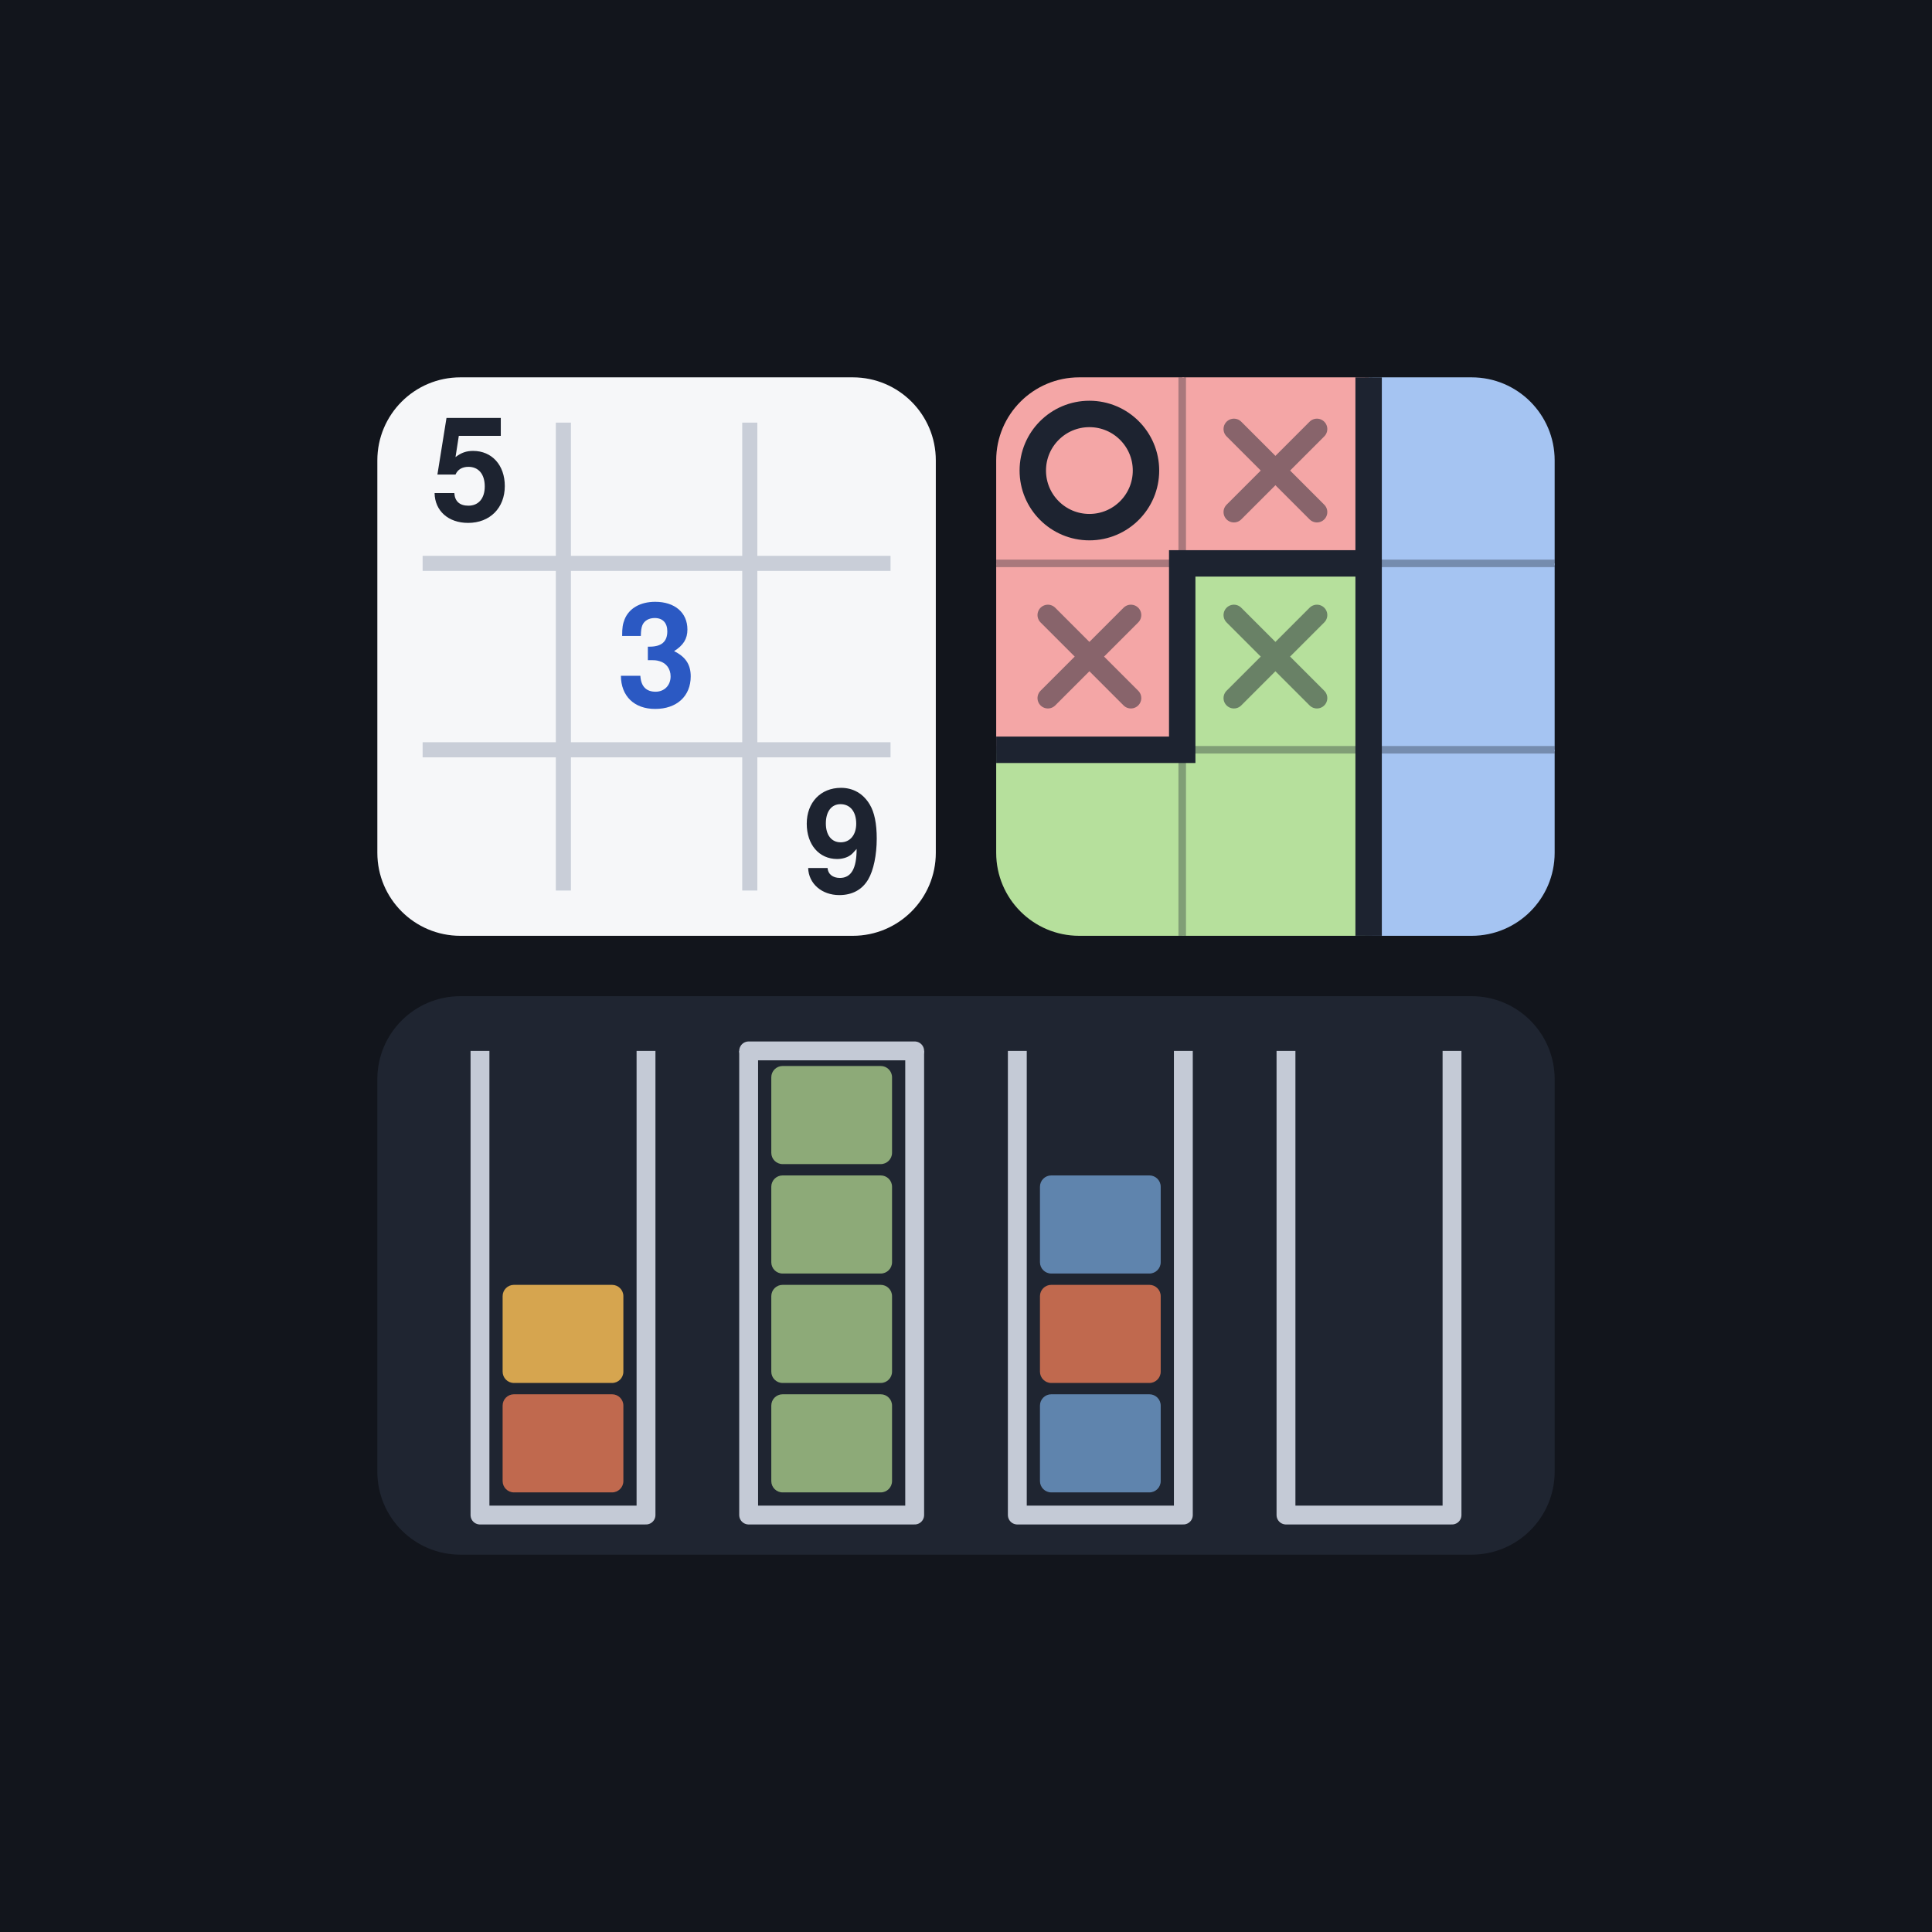
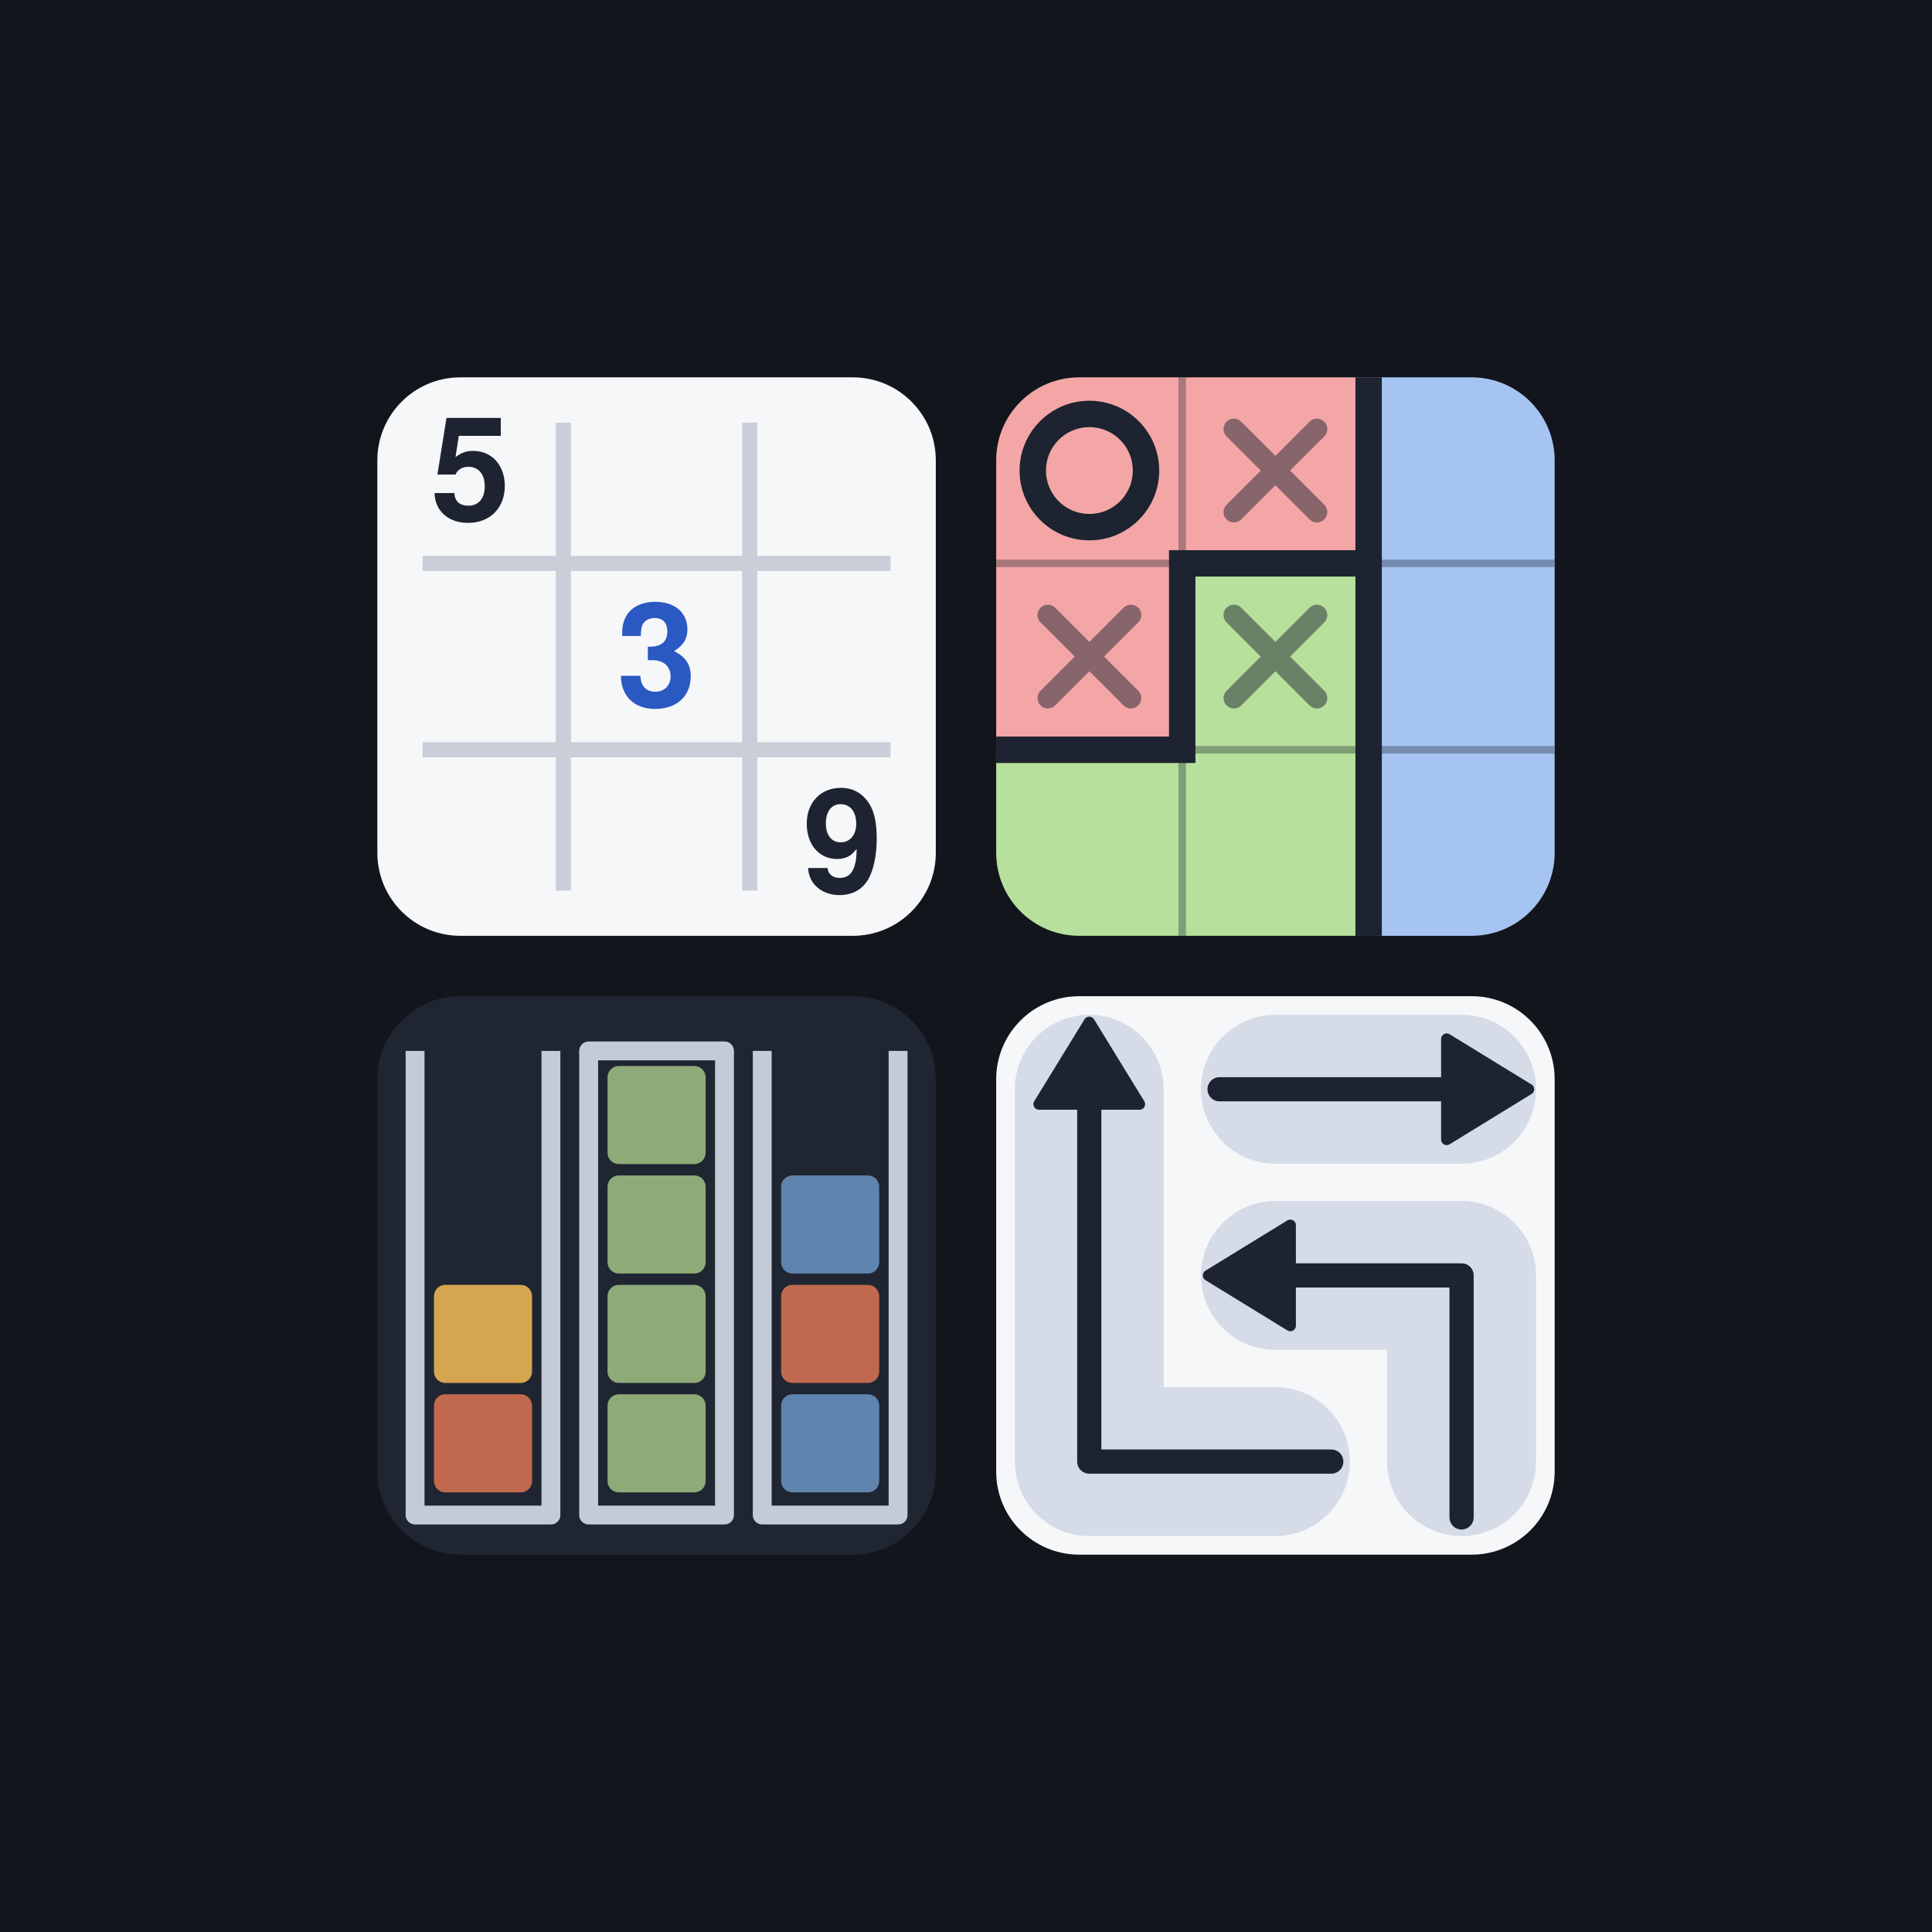
<svg xmlns="http://www.w3.org/2000/svg" viewBox="0 0 512 512">
  <rect width="512" height="512" fill="#12151c" />
  <g transform="translate(100 100)">
    <rect width="148" height="148" rx="22" fill="#f6f7f9" />
    <path d="M49.3 12V136M98.7 12V136M12 49.3H136M12 98.7H136" stroke="#c9ced8" stroke-width="4" />
    <g font-family="Helvetica, Arial, sans-serif" font-weight="700" font-size="38" text-anchor="middle">
      <text x="24.7" y="37.7" fill="#1d2330">5</text>
      <text x="74.0" y="87.0" fill="#2b59c3">3</text>
      <text x="123.3" y="136.3" fill="#1d2330">9</text>
    </g>
  </g>
  <g transform="translate(264 100)">
    <clipPath id="gclip">
      <rect width="148" height="148" rx="22" />
    </clipPath>
    <g clip-path="url(#gclip)">
      <rect x="0.0" y="0.0" width="49.8" height="49.8" fill="#f4a6a6" />
      <rect x="49.3" y="0.0" width="49.8" height="49.8" fill="#f4a6a6" />
      <rect x="98.7" y="0.0" width="49.8" height="49.8" fill="#a5c4f2" />
      <rect x="0.0" y="49.3" width="49.8" height="49.8" fill="#f4a6a6" />
      <rect x="49.3" y="49.3" width="49.8" height="49.8" fill="#b6e09c" />
      <rect x="98.7" y="49.3" width="49.8" height="49.8" fill="#a5c4f2" />
      <rect x="0.0" y="98.7" width="49.8" height="49.8" fill="#b6e09c" />
      <rect x="49.3" y="98.7" width="49.8" height="49.8" fill="#b6e09c" />
      <rect x="98.7" y="98.7" width="49.8" height="49.8" fill="#a5c4f2" />
      <path d="M49.3 0V148M0 49.3H148M98.7 0V148M0 98.7H148" stroke="#1d2330" stroke-opacity="0.35" stroke-width="2" />
      <path d="M98.7 0.0V49.3M49.3 49.3V98.7M49.3 49.3H98.7M98.7 49.3V98.7M0.0 98.7H49.3M98.7 98.7V148.0" stroke="#1d2330" stroke-width="7" stroke-linecap="square" />
    </g>
    <circle cx="24.7" cy="24.7" r="15" fill="none" stroke="#1d2330" stroke-width="7" />
    <path d="M63.0 13.7l22 22M85.0 13.7l-22 22M13.7 63.0l22 22M35.7 63.0l-22 22M63.0 63.0l22 22M85.0 63.0l-22 22" stroke="#1d2330" stroke-opacity="0.5" stroke-width="5.5" stroke-linecap="round" />
  </g>
  <g transform="translate(100 264)">
-     <rect width="312" height="148" rx="22" fill="#1f2531" />
-     <path d="M27.2 14.5V137.5H71.2V14.5" fill="none" stroke="#c4cad6" stroke-width="5" stroke-linejoin="round" />
-     <rect x="33.2" y="105.5" width="32" height="26" rx="3" fill="#c0694e" />
-     <rect x="33.2" y="76.5" width="32" height="26" rx="3" fill="#d6a54f" />
-     <path d="M98.4 14.5V137.5H142.4V14.5" fill="none" stroke="#c4cad6" stroke-width="5" stroke-linejoin="round" />
-     <path d="M98.4 14.5H142.4" stroke="#c4cad6" stroke-width="5" stroke-linecap="round" />
-     <rect x="104.4" y="105.5" width="32" height="26" rx="3" fill="#8daa78" />
-     <rect x="104.4" y="76.5" width="32" height="26" rx="3" fill="#8daa78" />
-     <rect x="104.4" y="47.5" width="32" height="26" rx="3" fill="#8daa78" />
-     <rect x="104.4" y="18.5" width="32" height="26" rx="3" fill="#8daa78" />
-     <path d="M169.6 14.5V137.5H213.6V14.5" fill="none" stroke="#c4cad6" stroke-width="5" stroke-linejoin="round" />
-     <rect x="175.6" y="105.5" width="32" height="26" rx="3" fill="#5f84ad" />
-     <rect x="175.6" y="76.5" width="32" height="26" rx="3" fill="#c0694e" />
-     <rect x="175.6" y="47.5" width="32" height="26" rx="3" fill="#5f84ad" />
-     <path d="M240.8 14.5V137.5H284.8V14.5" fill="none" stroke="#c4cad6" stroke-width="5" stroke-linejoin="round" />
+     <rect width="148" height="148" rx="22" fill="#1f2531" />
+     <path d="M10 14.5V137.5H46V14.5" fill="none" stroke="#c4cad6" stroke-width="5" stroke-linejoin="round" />
+     <rect x="15" y="105.5" width="26" height="26" rx="3" fill="#c0694e" />
+     <rect x="15" y="76.5" width="26" height="26" rx="3" fill="#d6a54f" />
+     <path d="M56 14.5V137.5H92V14.5" fill="none" stroke="#c4cad6" stroke-width="5" stroke-linejoin="round" />
+     <path d="M56 14.5H92" stroke="#c4cad6" stroke-width="5" stroke-linecap="round" />
+     <rect x="61" y="105.5" width="26" height="26" rx="3" fill="#8daa78" />
+     <rect x="61" y="76.5" width="26" height="26" rx="3" fill="#8daa78" />
+     <rect x="61" y="47.5" width="26" height="26" rx="3" fill="#8daa78" />
+     <rect x="61" y="18.5" width="26" height="26" rx="3" fill="#8daa78" />
+     <path d="M102 14.5V137.5H138V14.5" fill="none" stroke="#c4cad6" stroke-width="5" stroke-linejoin="round" />
+     <rect x="107" y="105.5" width="26" height="26" rx="3" fill="#5f84ad" />
+     <rect x="107" y="76.5" width="26" height="26" rx="3" fill="#c0694e" />
+     <rect x="107" y="47.5" width="26" height="26" rx="3" fill="#5f84ad" />
+   </g>
+   <g transform="translate(264 264)">
+     <rect width="148" height="148" rx="22" fill="#f6f7f9" />
+     <g transform="scale(49.333)" fill="none" stroke-linecap="round" stroke-linejoin="round">
+       <g stroke="#d5dce8" stroke-width="0.8">
+         <polyline points="1.5,2.5 0.5,2.5 0.5,0.5" />
+         <polyline points="1.5,0.5 2.5,0.5" />
+         <polyline points="2.5,2.5 2.5,1.5 1.5,1.5" />
+       </g>
+       <g stroke="#1d2330" stroke-width="0.13">
+         <polyline points="1.8,2.5 0.5,2.5 0.5,0.55" />
+         <polyline points="1.2,0.5 2.45,0.5" />
+         <polyline points="2.5,2.8 2.5,1.5 1.55,1.5" />
+       </g>
+       <g fill="#1d2330" stroke="#1d2330" stroke-width="0.06">
+         <polygon points="0.5,0.14 0.23,0.58 0.77,0.58" />
+         <polygon points="2.86,0.5 2.42,0.23 2.42,0.77" />
+         <polygon points="1.14,1.5 1.58,1.23 1.58,1.77" />
+       </g>
+     </g>
  </g>
</svg>
